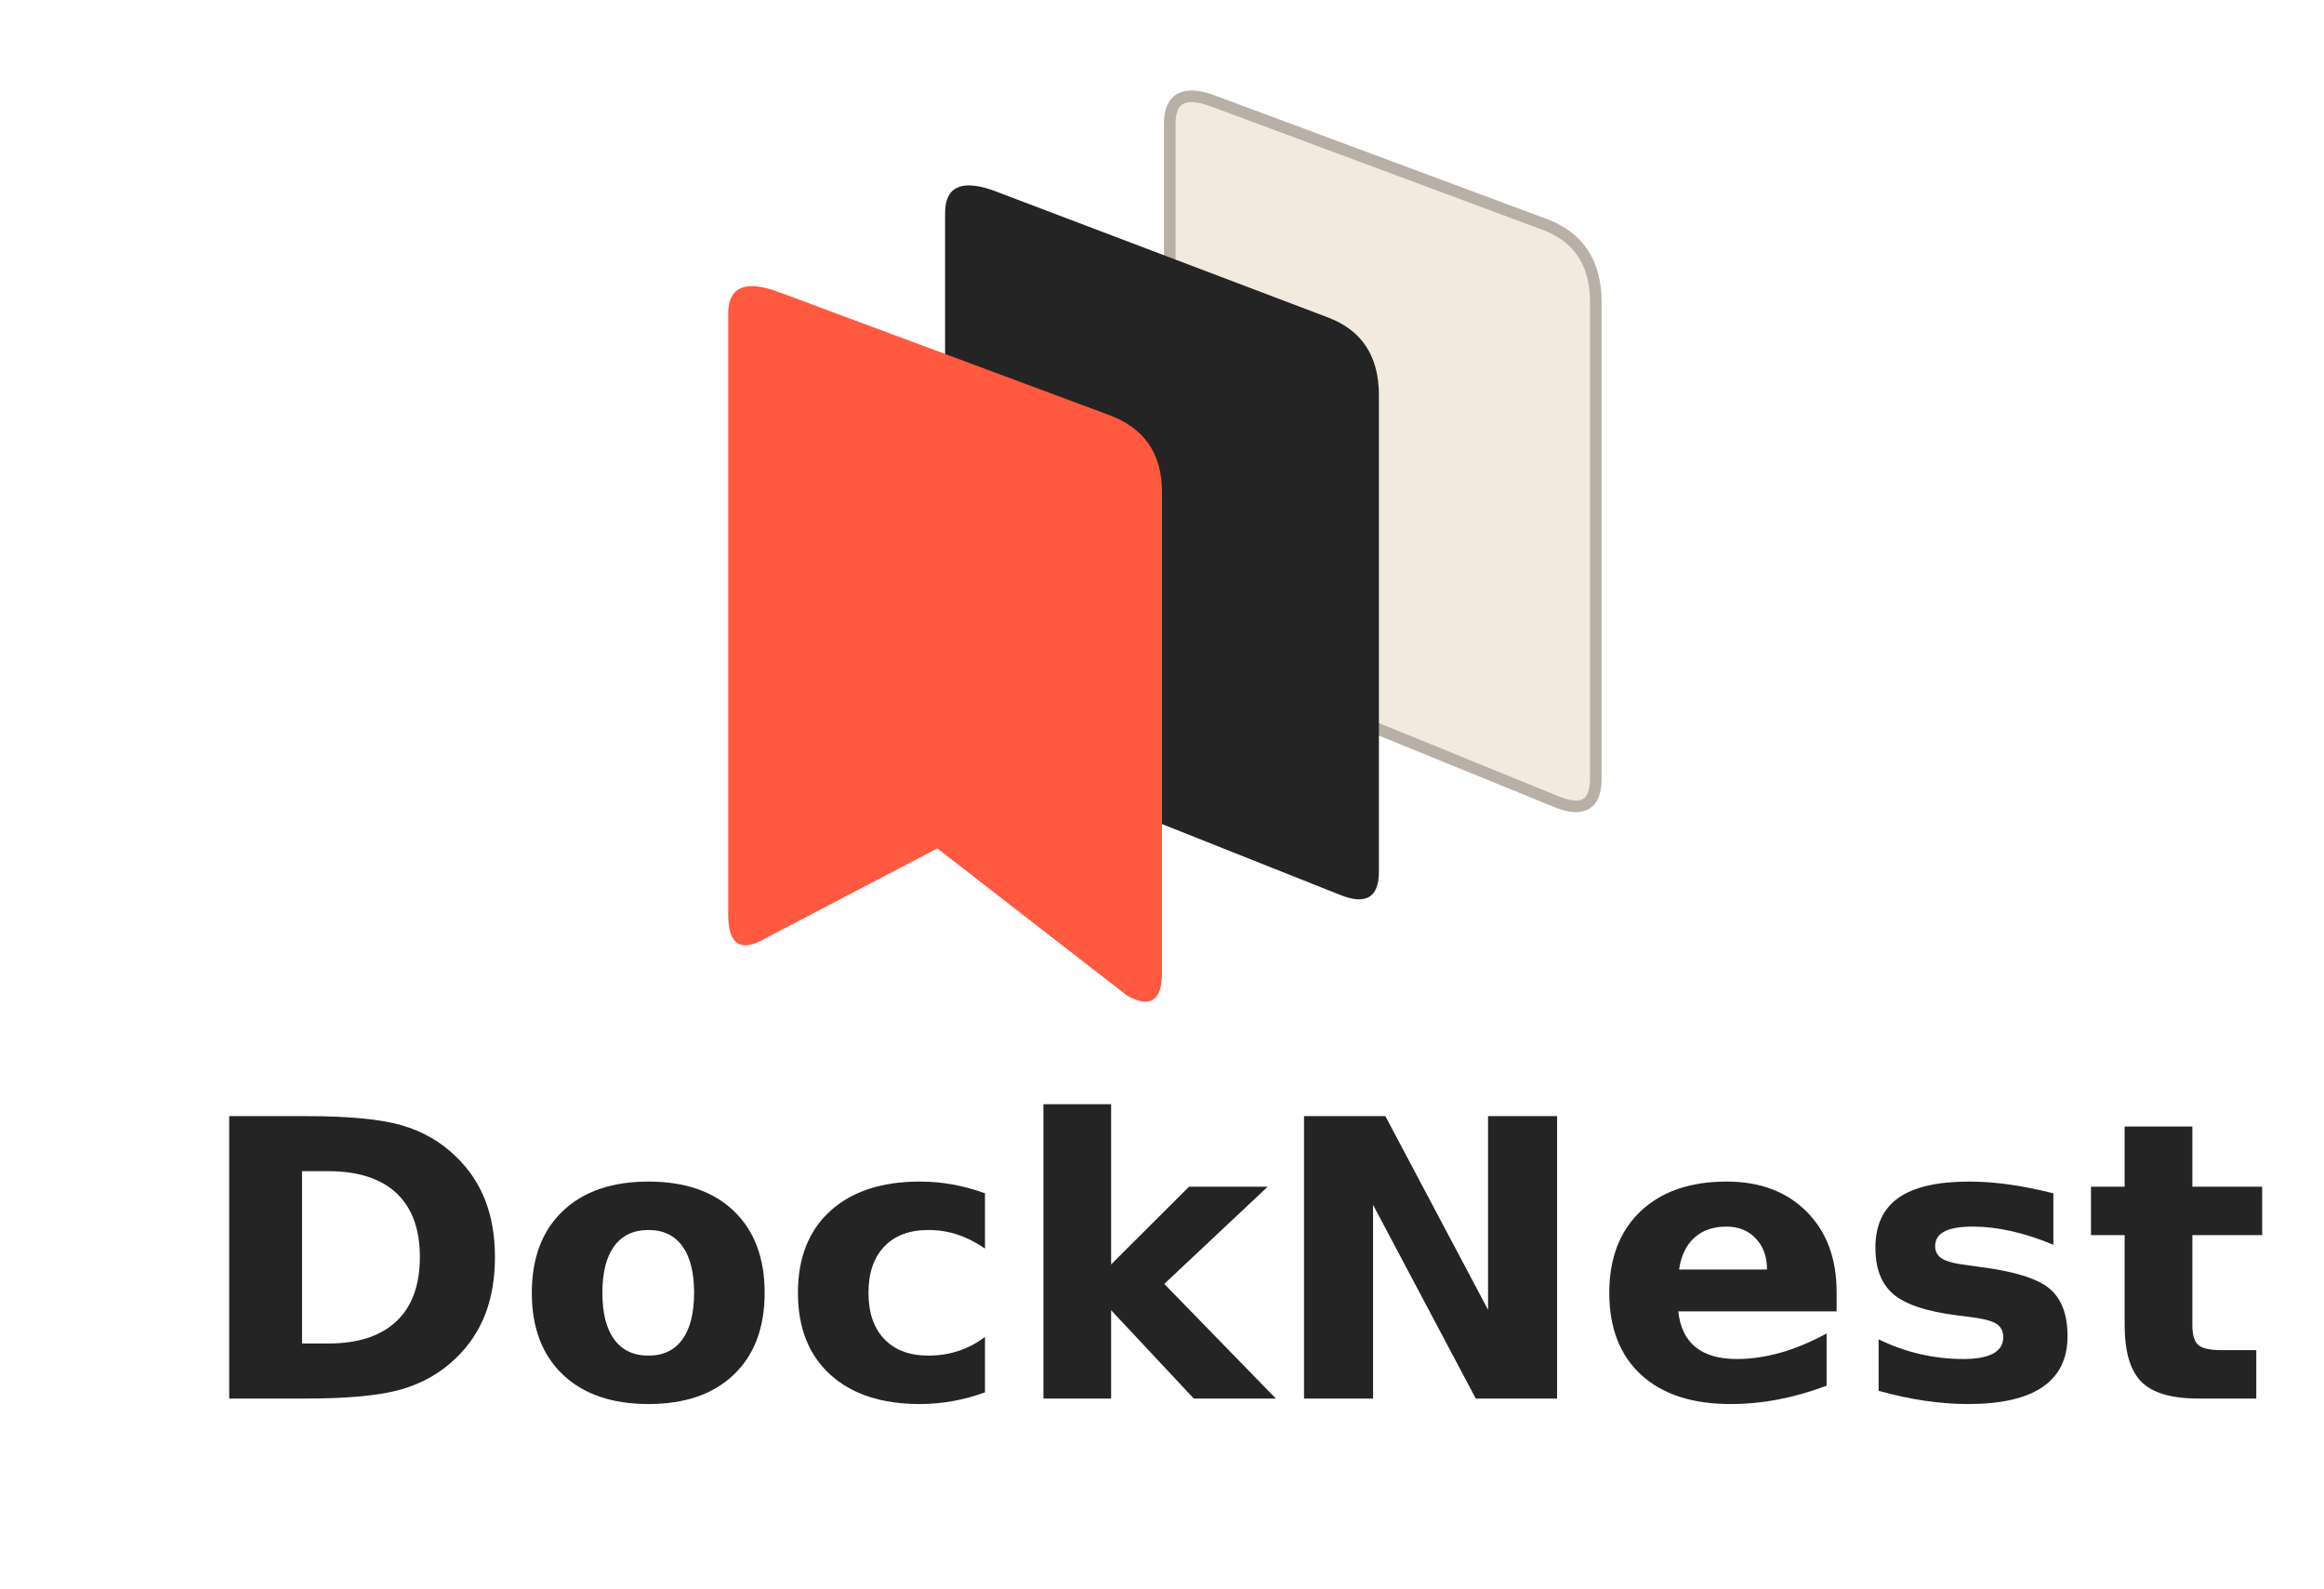
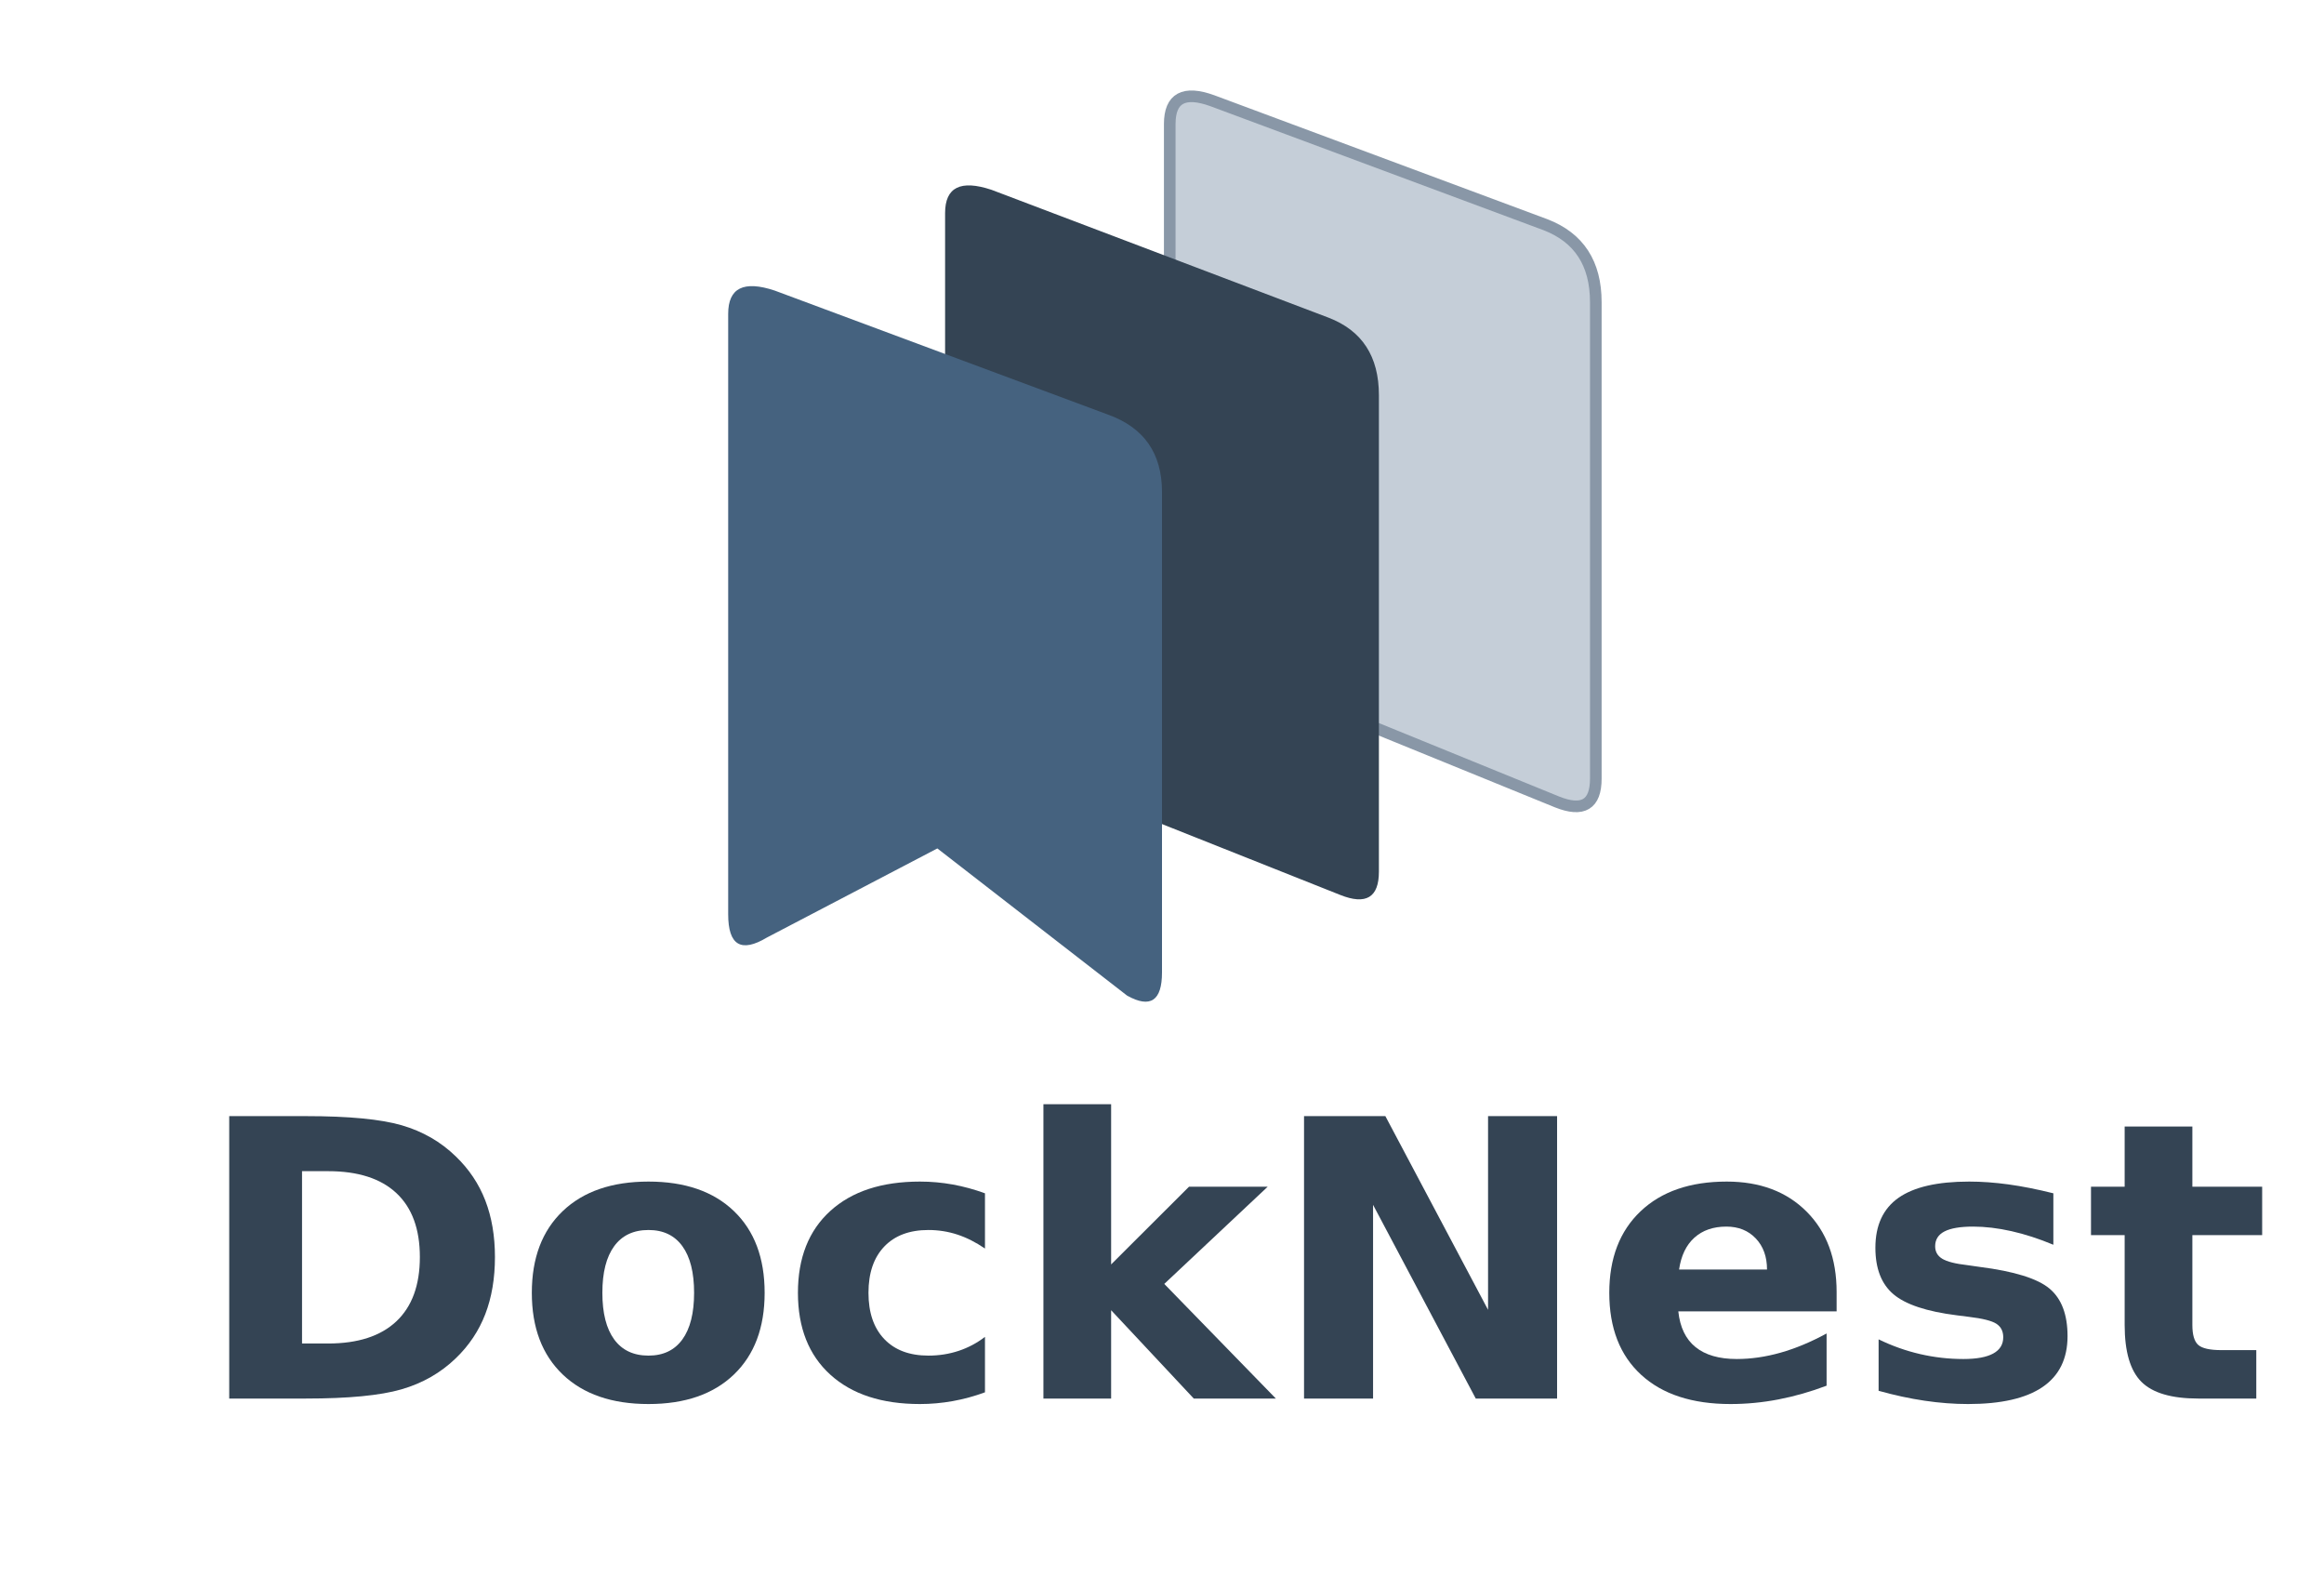
<svg xmlns="http://www.w3.org/2000/svg" width="600" height="410" viewBox="0 0 600 410" role="img" aria-label="DockNest">
  <g transform="translate(178,20)">
-     <path fill="#F2EADF" stroke="#B8B0A6" stroke-width="3" stroke-linejoin="round" d="M124 12 Q124 2 135 6 L221 38 Q234 43 234 58 L234 181 Q234 191 224 187 L143 154 Q124 147 124 132Z" />
-     <path fill="#242424" d="M66 35 Q66 25 78 29 L165 62 Q178 67 178 82 L178 205 Q178 215 168 211 L85 178 Q66 171 66 156Z" />
-     <path fill="#FF593F" d="M10 61 Q10 51 22 55 L108 87 Q122 92 122 107 L122 231 Q122 242 113 237 L64 199 L20 222 Q10 228 10 216Z" />
+     <path fill="#C5CED8" stroke="#8997A7" stroke-width="3" stroke-linejoin="round" d="M124 12 Q124 2 135 6 L221 38 Q234 43 234 58 L234 181 Q234 191 224 187 L143 154 Q124 147 124 132Z" />
+     <path fill="#344454" d="M66 35 Q66 25 78 29 L165 62 Q178 67 178 82 L178 205 Q178 215 168 211 L85 178 Q66 171 66 156Z" />
+     <path fill="#45627F" d="M10 61 Q10 51 22 55 L108 87 Q122 92 122 107 L122 231 Q122 242 113 237 L64 199 L20 222 Q10 228 10 216Z" />
  </g>
-   <g fill="#242424" transform="translate(50,361) scale(0.04882812,-0.04882812)">
+   <g fill="#344454" transform="translate(50,361) scale(0.04882812,-0.04882812)">
    <path transform="translate(0,0)" d="M573 1202V291H711Q947 291 1071.5 408.0Q1196 525 1196 748Q1196 970 1072.0 1086.0Q948 1202 711 1202ZM188 1493H594Q934 1493 1100.5 1444.5Q1267 1396 1386 1280Q1491 1179 1542.0 1047.0Q1593 915 1593 748Q1593 579 1542.0 446.5Q1491 314 1386 213Q1266 97 1098.0 48.5Q930 0 594 0H188Z" />
    <path transform="translate(1700,0)" d="M705 891Q586 891 523.5 805.5Q461 720 461 559Q461 398 523.5 312.5Q586 227 705 227Q822 227 884.0 312.5Q946 398 946 559Q946 720 884.0 805.5Q822 891 705 891ZM705 1147Q994 1147 1156.5 991.0Q1319 835 1319 559Q1319 283 1156.5 127.0Q994 -29 705 -29Q415 -29 251.5 127.0Q88 283 88 559Q88 835 251.5 991.0Q415 1147 705 1147Z" />
    <path transform="translate(3107,0)" d="M1077 1085V793Q1004 843 930.5 867.0Q857 891 778 891Q628 891 544.5 803.5Q461 716 461 559Q461 402 544.5 314.5Q628 227 778 227Q862 227 937.5 252.0Q1013 277 1077 326V33Q993 2 906.5 -13.5Q820 -29 733 -29Q430 -29 259.0 126.5Q88 282 88 559Q88 836 259.0 991.5Q430 1147 733 1147Q821 1147 906.5 1131.5Q992 1116 1077 1085Z" />
    <path transform="translate(4321,0)" d="M172 1556H530V709L942 1120H1358L811 606L1401 0H967L530 467V0H172Z" />
    <path transform="translate(5683,0)" d="M188 1493H618L1161 469V1493H1526V0H1096L553 1024V0H188Z" />
    <path transform="translate(7397,0)" d="M1290 563V461H453Q466 335 544.0 272.0Q622 209 762 209Q875 209 993.5 242.5Q1112 276 1237 344V68Q1110 20 983.0 -4.5Q856 -29 729 -29Q425 -29 256.5 125.5Q88 280 88 559Q88 833 253.5 990.0Q419 1147 709 1147Q973 1147 1131.5 988.0Q1290 829 1290 563ZM922 682Q922 784 862.5 846.5Q803 909 707 909Q603 909 538.0 850.5Q473 792 457 682Z" />
    <path transform="translate(8786,0)" d="M1047 1085V813Q932 861 825.0 885.0Q718 909 623 909Q521 909 471.5 883.5Q422 858 422 805Q422 762 459.5 739.0Q497 716 594 705L657 696Q932 661 1027.0 581.0Q1122 501 1122 330Q1122 151 990.0 61.0Q858 -29 596 -29Q485 -29 366.5 -11.5Q248 6 123 41V313Q230 261 342.5 235.0Q455 209 571 209Q676 209 729.0 238.0Q782 267 782 324Q782 372 745.5 395.5Q709 419 600 432L537 440Q298 470 202.0 551.0Q106 632 106 797Q106 975 228.0 1061.0Q350 1147 602 1147Q701 1147 810.0 1132.0Q919 1117 1047 1085Z" />
    <path transform="translate(10005,0)" d="M563 1438V1120H932V864H563V389Q563 311 594.0 283.5Q625 256 717 256H901V0H594Q382 0 293.5 88.5Q205 177 205 389V864H27V1120H205V1438Z" />
  </g>
</svg>
